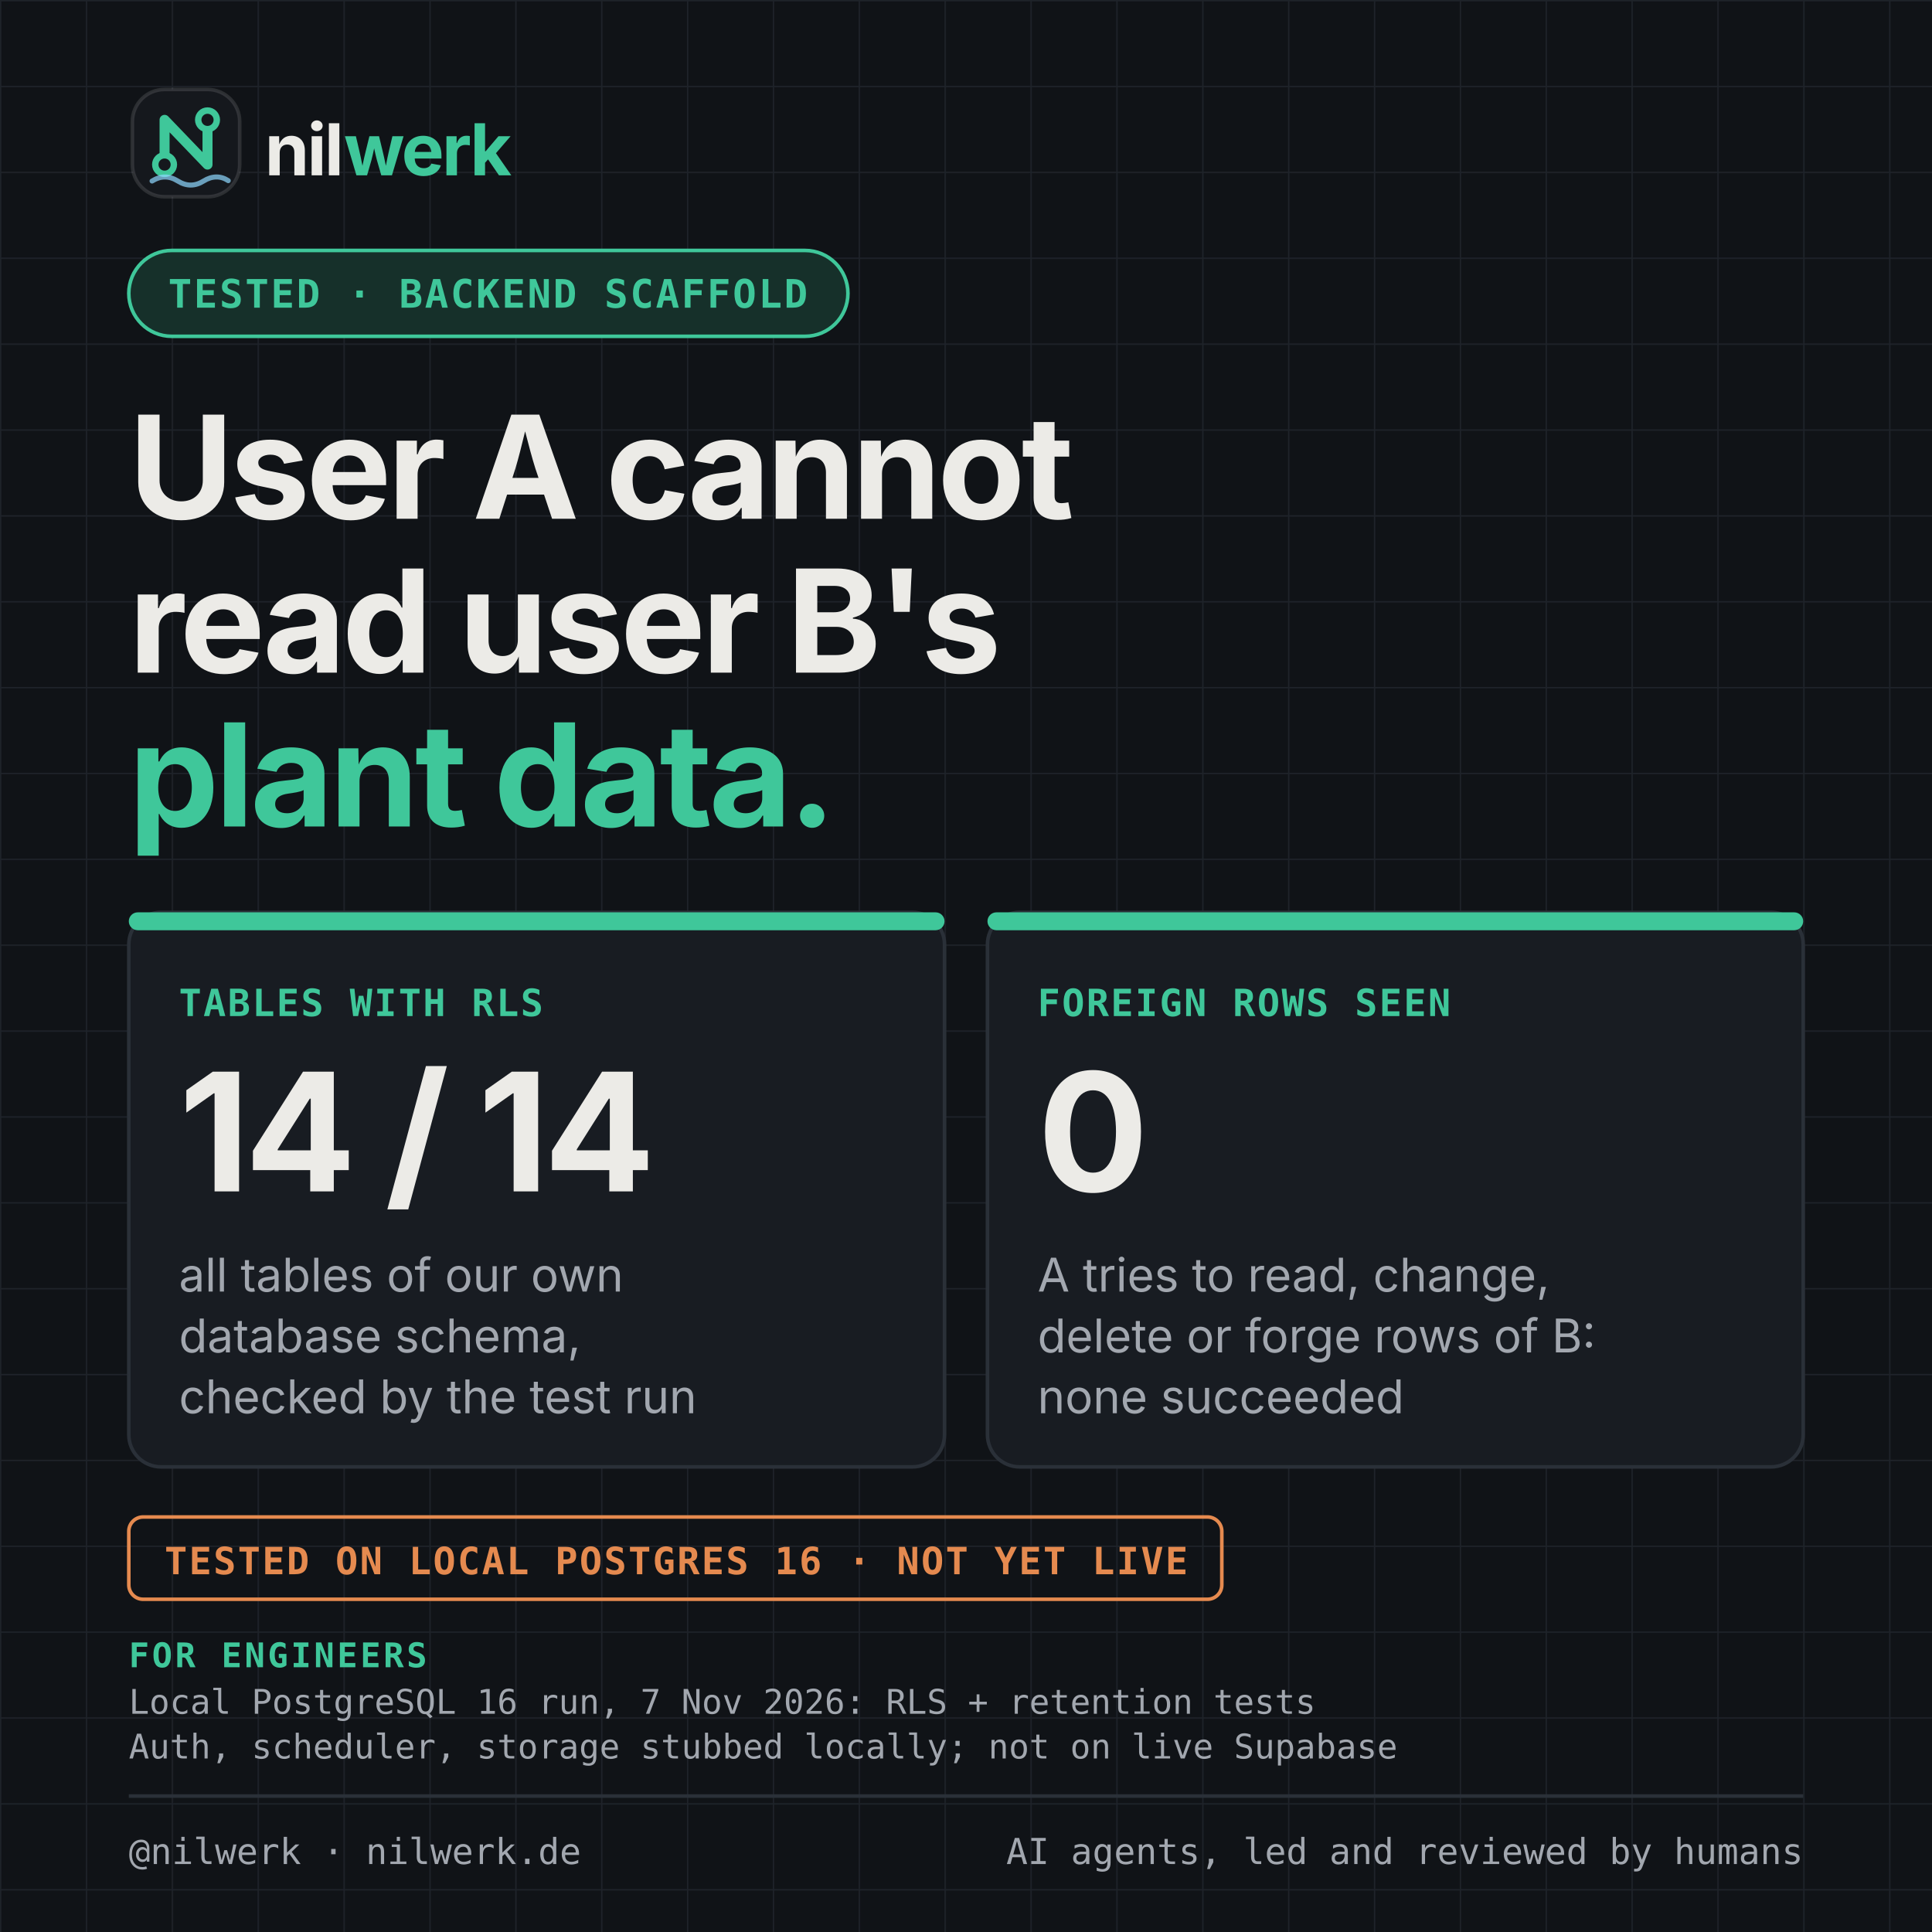
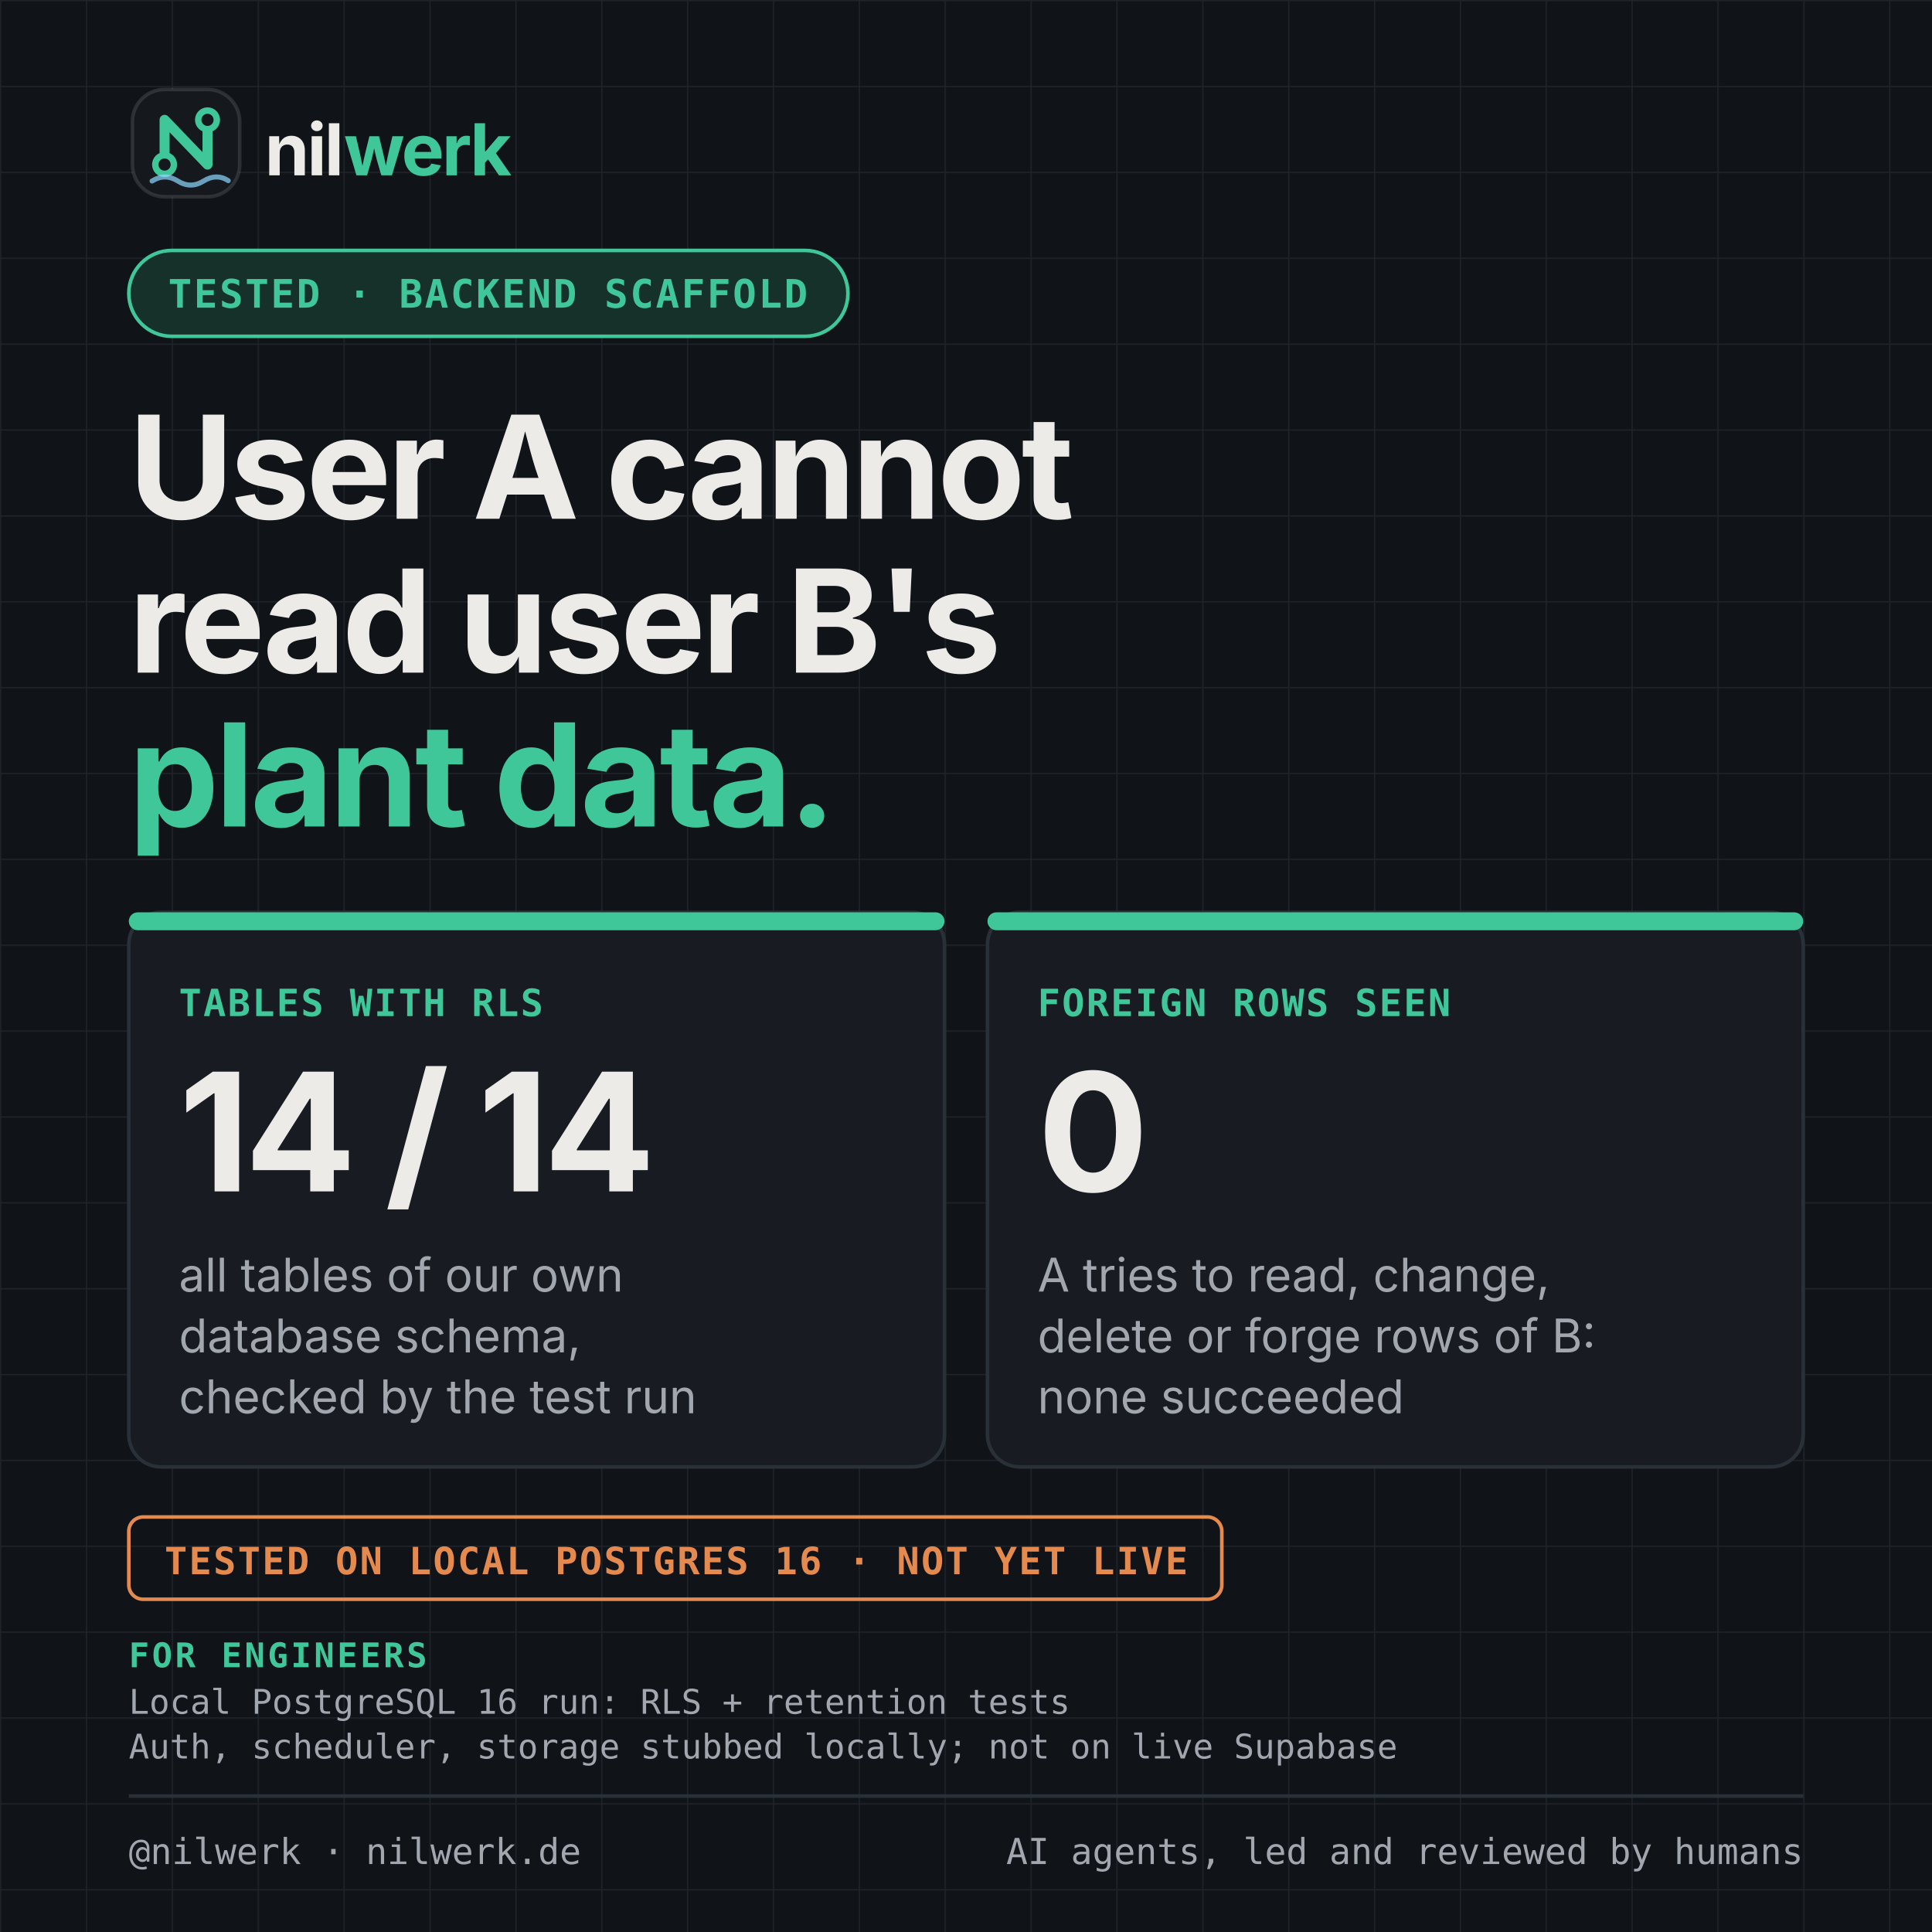
<svg xmlns="http://www.w3.org/2000/svg" width="1080" height="1080" viewBox="0 0 1080 1080" role="img" aria-label="User A cannot read user B's plant data.">
  <defs>
    <pattern id="grid" width="48" height="48" patternUnits="userSpaceOnUse">
      <path d="M48 0H0V48" fill="none" stroke="#2a3038" stroke-width="1.5" opacity=".55" />
    </pattern>
  </defs>
  <rect width="1080" height="1080" fill="#101317" />
  <rect width="1080" height="1080" fill="url(#grid)" />
  <g transform="translate(72 48) scale(2)">
    <rect x="1" y="1" width="30" height="30" rx="9" fill="#15181d" stroke="#ffffff" stroke-opacity=".12" />
    <path d="M10 22V9.5l12 12.5V9.5" fill="none" stroke="#3fc79a" stroke-width="2.8" stroke-linecap="round" stroke-linejoin="round" />
    <circle cx="10" cy="22" r="2.6" fill="#15181d" stroke="#3fc79a" stroke-width="1.8" />
    <circle cx="22" cy="9.5" r="2.6" fill="#15181d" stroke="#3fc79a" stroke-width="1.8" />
    <path d="M6.5 26.6c2.4-1.5 4.8-1.5 7.2 0s4.8 1.5 7.2 0 4.8-1.5 6.9-.1" fill="none" stroke="#8fd9ff" stroke-opacity=".7" stroke-width="1.4" stroke-linecap="round" />
  </g>
  <text x="148" y="98" font-family="'Space Grotesk', Inter, sans-serif" font-weight="700" font-size="40" letter-spacing="-1.2" fill="#ecebe7">nil<tspan fill="#3fc79a">werk</tspan>
  </text>
  <rect x="72" y="140" width="402" height="48" rx="24" fill="#16302a" stroke="#3fc79a" stroke-width="2" />
  <text x="94" y="172" font-family="'JetBrains Mono', monospace" font-weight="600" font-size="22" letter-spacing="1.1" fill="#3fc79a">TESTED · BACKEND SCAFFOLD</text>
  <g font-family="'Space Grotesk', Inter, sans-serif" font-weight="700" font-size="80" letter-spacing="-2.1">
    <text x="72" y="290" fill="#ecebe7">User A cannot</text>
    <text x="72" y="376" fill="#ecebe7">read user B's</text>
    <text x="72" y="462" fill="#3fc79a">plant data.</text>
  </g>
  <g>
    <rect x="72" y="510" width="456" height="310" rx="18" fill="#181c22" stroke="#2a3038" stroke-width="2" />
    <rect x="72" y="510" width="456" height="10" rx="5" fill="#3fc79a" />
    <text x="100" y="568" font-family="'JetBrains Mono', monospace" font-weight="600" font-size="21" letter-spacing="1" fill="#3fc79a">TABLES WITH RLS</text>
    <text x="100" y="666" font-family="'Space Grotesk', Inter, sans-serif" font-weight="700" font-size="92" letter-spacing="-2.8" fill="#ecebe7">14 / 14</text>
    <text x="100" y="722" font-family="Inter, sans-serif" font-size="26" fill="#a2a7af">all tables of our own</text>
    <text x="100" y="756" font-family="Inter, sans-serif" font-size="26" fill="#a2a7af">database schema,</text>
    <text x="100" y="790" font-family="Inter, sans-serif" font-size="26" fill="#a2a7af">checked by the test run</text>
  </g>
  <g>
    <rect x="552" y="510" width="456" height="310" rx="18" fill="#181c22" stroke="#2a3038" stroke-width="2" />
    <rect x="552" y="510" width="456" height="10" rx="5" fill="#3fc79a" />
    <text x="580" y="568" font-family="'JetBrains Mono', monospace" font-weight="600" font-size="21" letter-spacing="1" fill="#3fc79a">FOREIGN ROWS SEEN</text>
    <text x="580" y="666" font-family="'Space Grotesk', Inter, sans-serif" font-weight="700" font-size="92" letter-spacing="-2.8" fill="#ecebe7">0</text>
    <text x="580" y="722" font-family="Inter, sans-serif" font-size="26" fill="#a2a7af">A tries to read, change,</text>
    <text x="580" y="756" font-family="Inter, sans-serif" font-size="26" fill="#a2a7af">delete or forge rows of B:</text>
    <text x="580" y="790" font-family="Inter, sans-serif" font-size="26" fill="#a2a7af">none succeeded</text>
  </g>
  <rect x="72" y="848" width="611" height="46" rx="8" fill="none" stroke="#e58a4f" stroke-width="2" />
  <text x="92" y="880" font-family="'JetBrains Mono', monospace" font-weight="600" font-size="21" letter-spacing="1" fill="#e58a4f">TESTED ON LOCAL POSTGRES 16 · NOT YET LIVE</text>
  <text x="72" y="932" font-family="'JetBrains Mono', monospace" font-weight="600" font-size="19" letter-spacing="1.5" fill="#3fc79a">FOR ENGINEERS</text>
  <g font-family="'JetBrains Mono', monospace" font-size="19" fill="#a2a7af">
-     <text x="72" y="958">Local PostgreSQL 16 run, 7 Nov 2026: RLS + retention tests</text>
+     <text x="72" y="958">Local PostgreSQL 16 run: RLS + retention tests</text>
    <text x="72" y="983">Auth, scheduler, storage stubbed locally; not on live Supabase</text>
  </g>
  <line x1="72" y1="1004" x2="1008" y2="1004" stroke="#2a3038" stroke-width="2" />
  <g font-family="'JetBrains Mono', monospace" font-size="20" fill="#a2a7af">
    <text x="72" y="1042">@nilwerk · nilwerk.de</text>
    <text x="1008" y="1042" text-anchor="end">AI agents, led and reviewed by humans</text>
  </g>
</svg>
